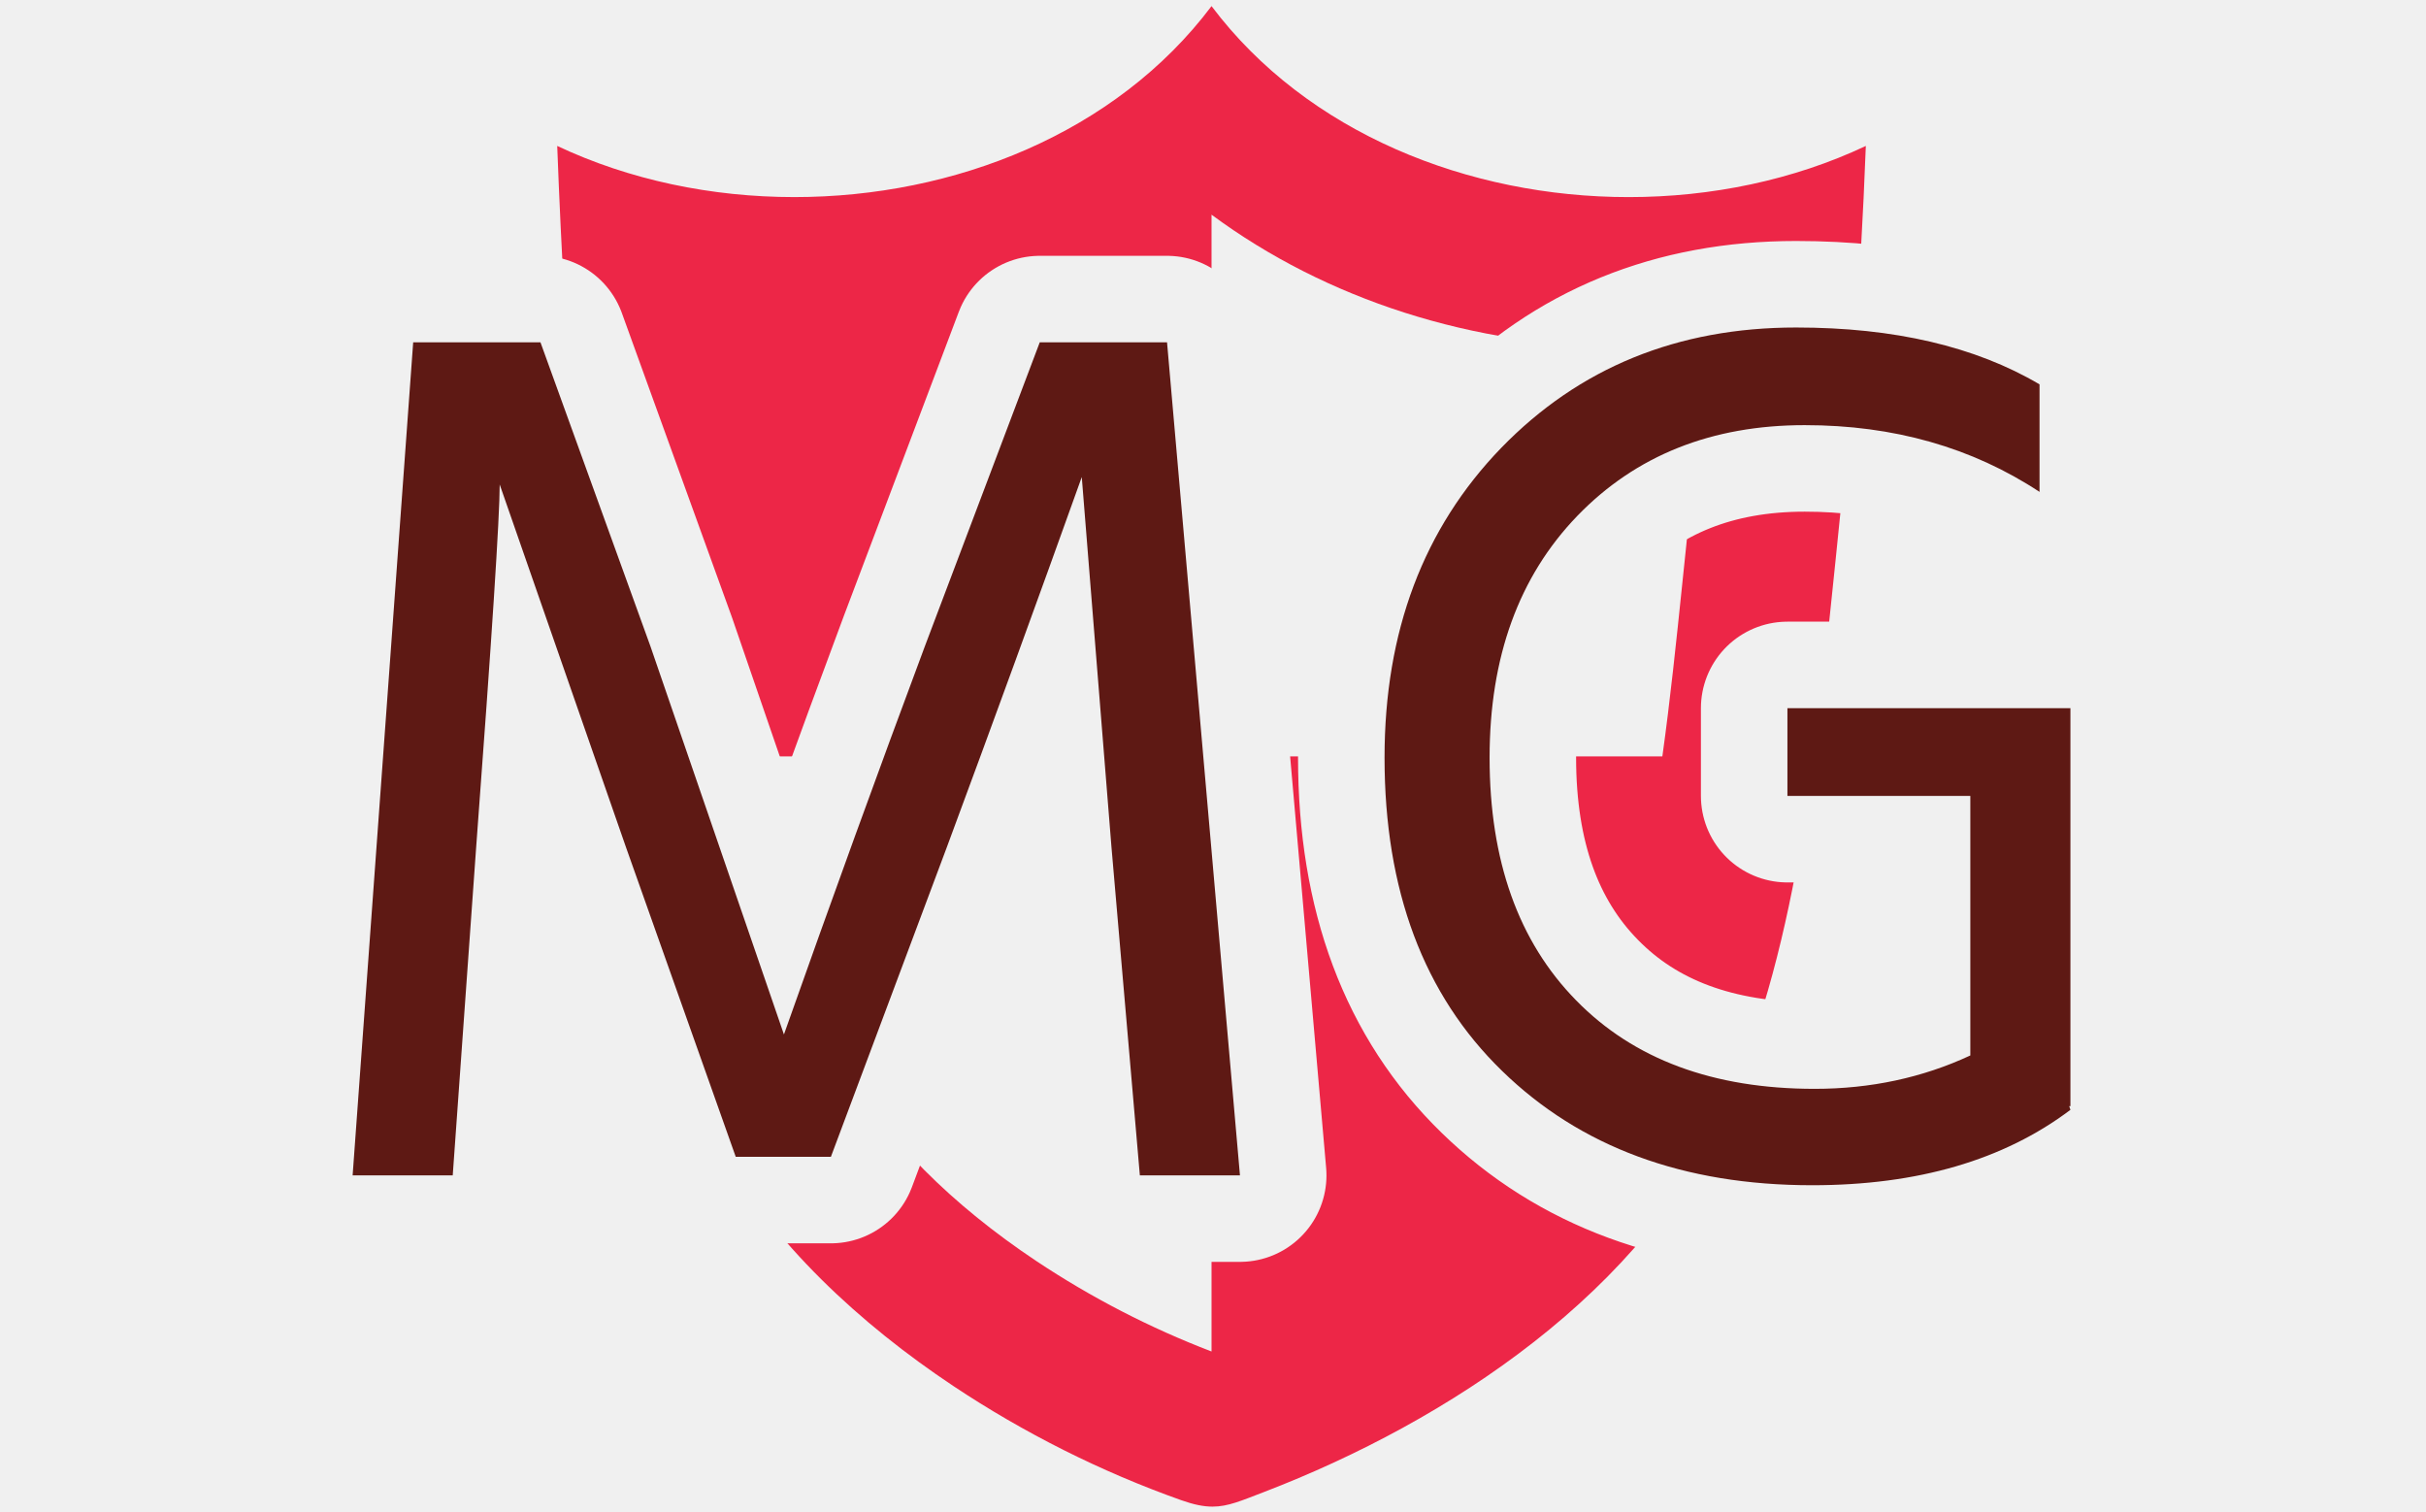
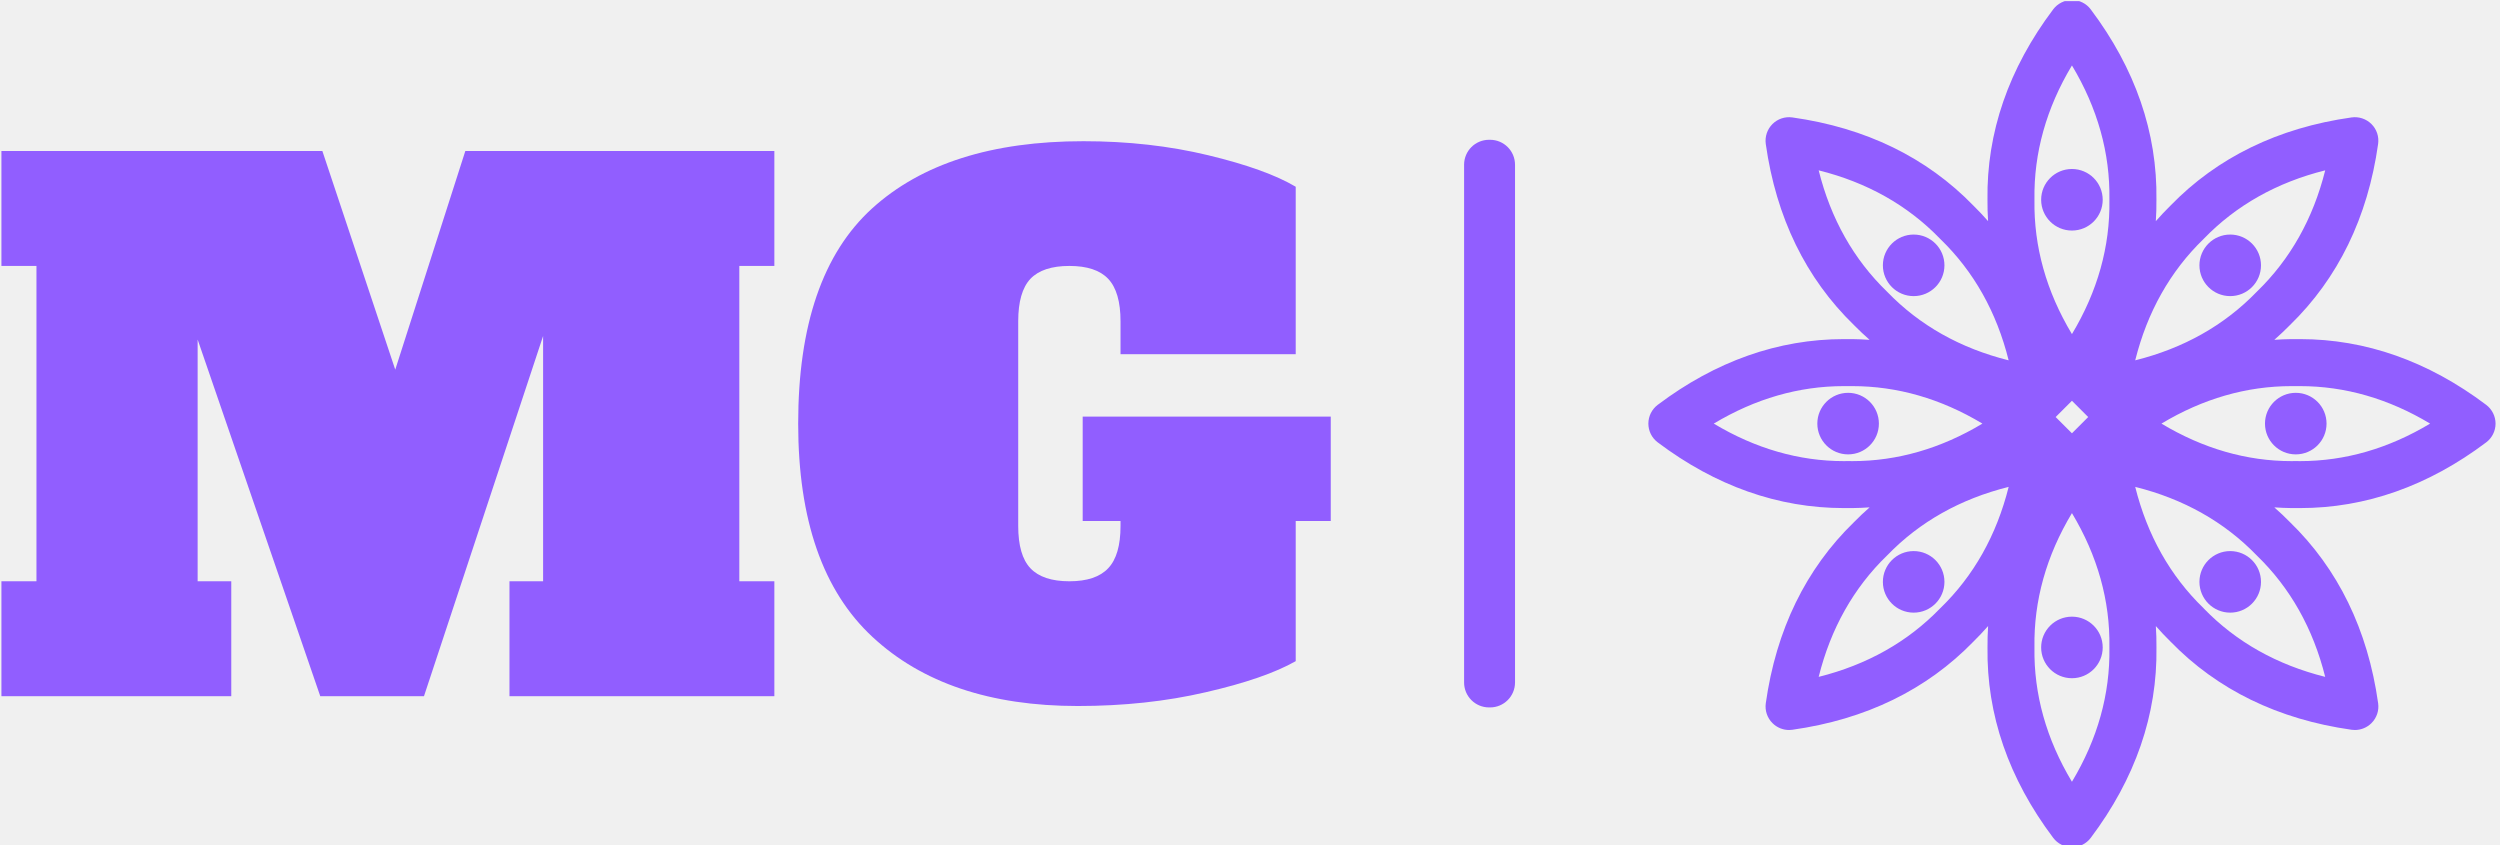
- <svg xmlns="http://www.w3.org/2000/svg" version="1.1" width="1000" height="623" viewBox="0 0 1000 623">
-   <g transform="matrix(1,0,0,1,-0.6060606,0.2522267)">
-     <svg viewBox="0 0 396 247" data-background-color="#ff5858" preserveAspectRatio="xMidYMid meet" height="623" width="1000">
-       <g id="tight-bounds" transform="matrix(1,0,0,1,0.24,-0.1)">
-         <svg viewBox="0 0 395.52 247.2" height="247.2" width="395.52">
+ <svg xmlns="http://www.w3.org/2000/svg" version="1.1" width="1000" height="338" viewBox="0 0 1000 338">
+   <g transform="matrix(1,0,0,1,-0.6060606,0.4431447)">
+     <svg viewBox="0 0 396 134" data-background-color="#0b022d" preserveAspectRatio="xMidYMid meet" height="338" width="1000">
+       <g id="tight-bounds" transform="matrix(1,0,0,1,0.24,-0.1756846)">
+         <svg viewBox="0 0 395.52 134.351" height="134.351" width="395.52">
          <g>
-             <svg />
-           </g>
-           <g>
-             <svg viewBox="0 0 395.52 247.2" height="247.2" width="395.52">
-               <g transform="matrix(1,0,0,1,39.552,37.36113)">
-                 <svg viewBox="0 0 316.416 172.478" height="172.478" width="316.416">
-                   <g>
-                     <svg viewBox="0 0 316.416 172.478" height="172.478" width="316.416">
+             <svg viewBox="0 0 742.085 252.074" height="134.351" width="395.52">
+               <g>
+                 <rect width="15.155" height="168.889" x="435.192" y="41.592" fill="#915eff" opacity="1" stroke-width="0" stroke="transparent" fill-opacity="1" class="rect-o-0" data-fill-palette-color="primary" rx="1%" id="o-0" data-palette-color="#915eff" />
+               </g>
+               <g transform="matrix(1,0,0,1,0,42.01227)">
+                 <svg viewBox="0 0 395.52 168.049" height="168.049" width="395.52">
+                   <g id="textblocktransform">
+                     <svg viewBox="0 0 395.52 168.049" height="168.049" width="395.52" id="textblock">
                      <g>
-                         <svg viewBox="0 0 316.416 172.478" height="172.478" width="316.416">
-                           <g>
-                             <svg viewBox="0 0 316.416 172.478" height="172.478" width="316.416">
-                               <g id="textblocktransform">
-                                 <svg viewBox="0 0 316.416 172.478" height="172.478" width="316.416" id="textblock">
-                                   <g>
-                                     <svg viewBox="0 0 316.416 172.478" height="172.478" width="316.416">
-                                       <g transform="matrix(1,0,0,1,0,0)">
-                                         <svg width="316.416" viewBox="-0.5 -38.3 77.5 42.7" height="172.478" data-palette-color="#5e1914">
-                                           <path d="M8.5-13.3L7.55 0 3.5 0 5.95-33.7 11.1-33.7 15.55-21.4 20.95-5.7Q23.85-13.9 26.65-21.4L26.65-21.4 31.3-33.7 36.45-33.7 39.4 0 35.35 0 34.2-13.3 33-28.25Q30.35-20.85 27.55-13.3L27.55-13.3 22.85-0.75 19-0.75 14.55-13.3 9.45-27.95Q9.45-26 8.5-13.3L8.5-13.3ZM72.95-2.8L73-2.65Q68.95 0.4 62.55 0.4L62.55 0.4Q54.75 0.4 50-4.23 45.25-8.85 45.25-16.9L45.25-16.9Q45.25-24.55 49.97-29.43 54.7-34.3 61.9-34.3L61.9-34.3Q67.85-34.3 71.75-32L71.75-32 71.75-27.65Q67.65-30.35 62.25-30.35L62.25-30.35Q56.6-30.35 53.05-26.68 49.5-23 49.5-16.9L49.5-16.9Q49.5-10.65 53-7.08 56.5-3.5 62.65-3.5L62.65-3.5Q66.05-3.5 68.95-4.85L68.95-4.85 68.95-15.35 61.55-15.35 61.55-18.9 73-18.9 73-2.8 72.95-2.8Z" opacity="1" transform="matrix(1,0,0,1,0,0)" fill="#5e1914" class="wordmark-text-0" data-fill-palette-color="primary" id="text-0" />
-                                         </svg>
-                                       </g>
-                                     </svg>
-                                   </g>
-                                 </svg>
-                               </g>
+                         <svg viewBox="0 0 395.52 168.049" height="168.049" width="395.52">
+                           <g transform="matrix(1,0,0,1,0,0)">
+                             <svg width="395.52" viewBox="1 -39.6 94.85 40.3" height="168.049" data-palette-color="#915eff">
+                               <path d="M56.15-38.9L56.15-30.7 53.65-30.7 53.65-8.2 56.15-8.2 56.15 0 37.25 0 37.25-8.2 39.65-8.2 39.65-25.7 31.15 0 23.75 0 15-25.45 15-8.2 17.4-8.2 17.4 0 1 0 1-8.2 3.5-8.2 3.5-30.7 1-30.7 1-38.9 23.9-38.9 29.1-23.3 34.1-38.9 56.15-38.9ZM95.85-19.95L95.85-12.5 93.35-12.5 93.35-2.5Q91.15-1.25 86.92-0.28 82.7 0.7 77.8 0.7L77.8 0.7Q68.45 0.7 63.15-4.23 57.85-9.15 57.85-19.45L57.85-19.45Q57.85-30 63.12-34.8 68.4-39.6 78.2-39.6L78.2-39.6Q82.95-39.6 87.1-38.6 91.25-37.6 93.35-36.35L93.35-36.35 93.35-24.4 80.85-24.4 80.85-26.75Q80.85-28.85 79.97-29.78 79.1-30.7 77.2-30.7L77.2-30.7Q75.3-30.7 74.42-29.78 73.55-28.85 73.55-26.75L73.55-26.75 73.55-12.15Q73.55-10.05 74.42-9.13 75.3-8.2 77.2-8.2L77.2-8.2Q79.1-8.2 79.97-9.13 80.85-10.05 80.85-12.15L80.85-12.15 80.85-12.5 78.15-12.5 78.15-19.95 95.85-19.95Z" opacity="1" transform="matrix(1,0,0,1,0,0)" fill="#915eff" class="wordmark-text-0" data-fill-palette-color="primary" id="text-0" />
                            </svg>
                          </g>
-                           <g />
                        </svg>
                      </g>
                    </svg>
                  </g>
                </svg>
              </g>
-               <g mask="url(&quot;#f8865797-87e0-49a2-b335-1dea5a1efb4c&quot;)">
-                 <g transform="matrix(2.452, 0, 0, 2.452, 90.83072, 1)">
-                   <svg version="1.1" x="0" y="0" viewBox="6.391 0 87.218 100" enable-background="new 0 0 100 100" xml:space="preserve" height="100" width="87.218" class="icon-none" data-fill-palette-color="accent" id="none">
-                     <path fill="#ed2647" d="M77.806 12.728C67.152 12.728 56.381 8.48 50 0c-6.38 8.479-17.154 12.727-27.807 12.727-5.508 0-10.983-1.135-15.802-3.409 0.54 14.316 1.604 28.825 3.999 42.962 1.222 7.749 2.422 16.888 6.666 23.668 3.729 6.528 9.515 11.869 15.722 16.006 4.715 3.137 9.846 5.717 15.187 7.612 0.853 0.303 1.502 0.434 2.1 0.434 1.036 0 1.917-0.394 3.434-0.974 12.28-4.715 25.46-13.388 30.882-25.855 4.878-11.093 5.954-24.273 7.206-36.19 0.968-9.189 1.671-18.426 2.022-27.663C88.79 11.592 83.312 12.728 77.806 12.728zM81.641 35.937l-0.267 2.568c-0.396 3.824-0.797 7.694-1.326 11.496H50v39.658c-0.001 0-0.002 0.001-0.003 0.001-4.081-1.561-8.003-3.585-11.673-6.026-5.664-3.775-10.016-8.147-12.584-12.645l-0.1-0.175-0.107-0.171c-2.877-4.597-4.016-11.91-5.021-18.363l-0.244-1.557-0.009-0.056-0.01-0.056c-0.034-0.201-0.065-0.408-0.099-0.609H50V13.899l0 0c7.62 5.639 17.418 8.829 27.806 8.829 1.693 0 3.378-0.086 5.046-0.257C82.525 26.877 82.121 31.375 81.641 35.937z" data-fill-palette-color="accent" />
-                   </svg>
-                 </g>
+               <g transform="matrix(1,0,0,1,490.0196,0)">
+                 <svg viewBox="0 0 252.066 252.074" height="252.074" width="252.066">
+                   <g>
+                     <svg version="1.1" x="0" y="0" viewBox="18.351 18.348 63.302 63.304" enable-background="new 0 0 100 100" xml:space="preserve" height="252.074" width="252.066" class="icon-icon-0" data-fill-palette-color="accent" id="icon-0">
+                       <g fill="#915eff" data-fill-palette-color="accent">
+                         <path fill="#915eff" d="M80.951 48.597c-4.329-3.261-9.009-4.911-13.907-4.911-0.107 0-0.213 0-0.32 0.002-0.104-0.002-0.212-0.002-0.318-0.002-0.431 0-0.857 0.029-1.283 0.054 0.399-0.354 0.792-0.717 1.168-1.103 3.598-3.496 5.814-8.047 6.587-13.531 0.078-0.548-0.105-1.098-0.496-1.487-0.391-0.39-0.941-0.573-1.488-0.497-5.482 0.773-10.035 2.99-13.529 6.589-0.384 0.373-0.744 0.764-1.097 1.161 0.032-0.53 0.054-1.062 0.046-1.597 0.073-5.016-1.579-9.801-4.91-14.227-0.331-0.44-0.851-0.7-1.401-0.7-0.552 0-1.072 0.26-1.404 0.7-3.33 4.425-4.981 9.211-4.909 14.227-0.008 0.535 0.014 1.066 0.045 1.597-0.352-0.396-0.713-0.788-1.097-1.161-3.493-3.599-8.045-5.816-13.529-6.589-0.549-0.076-1.098 0.107-1.487 0.497-0.39 0.391-0.574 0.941-0.498 1.487 0.774 5.484 2.99 10.036 6.588 13.531 0.375 0.386 0.769 0.748 1.168 1.103-0.427-0.024-0.854-0.054-1.284-0.054-0.107 0-0.213 0-0.319 0.002-0.106-0.002-0.212-0.002-0.321-0.002-4.898 0-9.577 1.65-13.905 4.911-0.44 0.332-0.7 0.851-0.7 1.402 0 0.553 0.259 1.071 0.7 1.403 4.329 3.26 9.008 4.91 13.908 4.91 0.106 0 0.212 0 0.318-0.002 0.106 0.002 0.223-0.006 0.318 0.002 0.432 0 0.859-0.029 1.288-0.053-0.399 0.354-0.793 0.717-1.168 1.104-3.599 3.494-5.816 8.047-6.59 13.529-0.077 0.547 0.107 1.096 0.498 1.486 0.331 0.332 0.779 0.516 1.242 0.516 0.081 0 0.163-0.006 0.246-0.018 5.484-0.773 10.036-2.99 13.529-6.588 0.384-0.373 0.745-0.766 1.097-1.162-0.031 0.531-0.053 1.062-0.045 1.598-0.073 5.016 1.579 9.801 4.909 14.227 0.332 0.441 0.853 0.701 1.404 0.701 0.551 0 1.07-0.26 1.402-0.701 3.33-4.426 4.982-9.211 4.909-14.227 0.008-0.535-0.014-1.066-0.046-1.596 0.353 0.396 0.712 0.789 1.097 1.16 3.494 3.598 8.046 5.814 13.529 6.588 0.082 0.012 0.165 0.018 0.246 0.018 0.461 0 0.91-0.184 1.242-0.516 0.391-0.391 0.574-0.939 0.496-1.486-0.772-5.484-2.99-10.037-6.588-13.529-0.375-0.387-0.77-0.75-1.169-1.104 0.428 0.023 0.855 0.053 1.286 0.053 0.107 0 0.213 0 0.317-0.002 0.106 0.002 0.213 0.002 0.318 0.002 0.001 0 0 0 0.001 0 4.899 0 9.579-1.65 13.908-4.91 0.44-0.332 0.7-0.85 0.7-1.403C81.651 49.448 81.392 48.929 80.951 48.597zM48.784 49.509l1.217-1.215 1.214 1.215-1.214 1.215L48.784 49.509zM59.828 36.215c0.013-0.014 0.026-0.027 0.039-0.04 2.41-2.489 5.449-4.198 9.058-5.099-0.901 3.607-2.61 6.646-5.099 9.057-0.014 0.012-0.027 0.027-0.04 0.04-2.411 2.489-5.449 4.198-9.057 5.099C55.63 41.665 57.339 38.624 59.828 36.215zM47.2 33.247c-0.054-3.464 0.886-6.822 2.801-10.009 1.914 3.187 2.854 6.545 2.799 10.008 0 0.02 0 0.039 0 0.058 0.056 3.463-0.885 6.82-2.799 10.008-1.915-3.188-2.854-6.544-2.801-10.009C47.2 33.285 47.2 33.266 47.2 33.247zM31.077 31.076c3.608 0.9 6.647 2.609 9.056 5.099 0.014 0.013 0.027 0.026 0.04 0.04 2.489 2.409 4.199 5.448 5.098 9.057-3.606-0.901-6.646-2.61-9.057-5.101-0.013-0.013-0.027-0.026-0.039-0.039C33.686 37.722 31.977 34.684 31.077 31.076zM33.303 52.799c-0.009 0-0.018 0-0.027 0s-0.019 0-0.029 0c-0.096 0.002-0.192 0.004-0.289 0.004-3.361 0-6.62-0.941-9.72-2.803 3.099-1.861 6.358-2.801 9.717-2.801 0.098 0 0.195 0 0.292 0.002 0.019 0.001 0.038 0.001 0.056 0 0.098-0.002 0.195-0.002 0.292-0.002 3.359 0 6.619 0.939 9.717 2.801-3.099 1.862-6.359 2.803-9.719 2.803C33.496 52.803 33.399 52.801 33.303 52.799zM40.174 63.785c-0.014 0.014-0.027 0.025-0.041 0.039-2.409 2.488-5.448 4.197-9.056 5.1 0.899-3.607 2.608-6.646 5.098-9.059 0.013-0.012 0.026-0.025 0.041-0.039 2.409-2.488 5.448-4.197 9.056-5.098C44.371 58.336 42.662 61.375 40.174 63.785zM52.8 66.752c0.056 3.465-0.885 6.822-2.799 10.01-1.915-3.188-2.854-6.545-2.801-10.01 0-0.02 0-0.037 0-0.055-0.054-3.465 0.886-6.822 2.801-10.01 1.914 3.188 2.854 6.545 2.799 10.01C52.8 66.715 52.8 66.732 52.8 66.752zM68.924 68.924c-3.607-0.902-6.646-2.611-9.058-5.098-0.013-0.014-0.025-0.027-0.038-0.041-2.489-2.41-4.198-5.449-5.099-9.057 3.607 0.9 6.646 2.609 9.056 5.098 0.014 0.014 0.026 0.027 0.04 0.039C66.314 62.277 68.022 65.314 68.924 68.924zM67.042 52.803c-0.096 0-0.192-0.002-0.289-0.004-0.01 0-0.02 0-0.029 0-0.009 0-0.018 0-0.028 0-0.096 0.002-0.192 0.004-0.289 0.004-3.361 0-6.62-0.941-9.718-2.803 3.098-1.861 6.356-2.801 9.717-2.801 0.097 0 0.194 0 0.29 0.002 0.02 0.001 0.039 0.001 0.058 0 0.097-0.002 0.194-0.002 0.291-0.002 3.36 0 6.62 0.939 9.718 2.801C73.664 51.861 70.404 52.803 67.042 52.803z" data-fill-palette-color="accent" />
+                         <circle fill="#915eff" cx="66.725" cy="50" r="2.3" data-fill-palette-color="accent" />
+                         <circle fill="#915eff" cx="33.276" cy="50" r="2.3" data-fill-palette-color="accent" />
+                         <circle fill="#915eff" cx="50" cy="66.725" r="2.3" data-fill-palette-color="accent" />
+                         <circle fill="#915eff" cx="50" cy="33.275" r="2.3" data-fill-palette-color="accent" />
+                         <circle fill="#915eff" cx="61.827" cy="61.825" r="2.3" data-fill-palette-color="accent" />
+                         <circle fill="#915eff" cx="38.174" cy="38.174" r="2.3" data-fill-palette-color="accent" />
+                         <circle fill="#915eff" cx="38.174" cy="61.825" r="2.3" data-fill-palette-color="accent" />
+                         <circle fill="#915eff" cx="61.827" cy="38.174" r="2.3" data-fill-palette-color="accent" />
+                       </g>
+                     </svg>
+                   </g>
+                 </svg>
              </g>
-               <mask id="f8865797-87e0-49a2-b335-1dea5a1efb4c">
-                 <rect width="640" height="400" fill="white" />
-                 <g transform="matrix(1,0,0,1,39.552,37.36113)">
-                   <svg viewBox="0 0 316.416 172.478" height="172.478" width="316.416">
-                     <g>
-                       <svg viewBox="0 0 316.416 172.478" height="172.478" width="316.416">
-                         <g>
-                           <svg viewBox="0 0 316.416 172.478" height="172.478" width="316.416">
-                             <g>
-                               <svg viewBox="0 0 316.416 172.478" height="172.478" width="316.416">
-                                 <g id="SvgjsG1062">
-                                   <svg viewBox="0 0 316.416 172.478" height="172.478" width="316.416" id="SvgjsSvg1061">
-                                     <g>
-                                       <svg viewBox="0 0 316.416 172.478" height="172.478" width="316.416">
-                                         <g transform="matrix(1,0,0,1,0,0)">
-                                           <svg width="316.416" viewBox="-0.5 -38.3 77.5 42.7" height="172.478" data-palette-color="#5e1914">
-                                             <path d="M8.5-13.3L7.55 0 3.5 0 5.95-33.7 11.1-33.7 15.55-21.4 20.95-5.7Q23.85-13.9 26.65-21.4L26.65-21.4 31.3-33.7 36.45-33.7 39.4 0 35.35 0 34.2-13.3 33-28.25Q30.35-20.85 27.55-13.3L27.55-13.3 22.85-0.75 19-0.75 14.55-13.3 9.45-27.95Q9.45-26 8.5-13.3L8.5-13.3ZM72.95-2.8L73-2.65Q68.95 0.4 62.55 0.4L62.55 0.4Q54.75 0.4 50-4.23 45.25-8.85 45.25-16.9L45.25-16.9Q45.25-24.55 49.97-29.43 54.7-34.3 61.9-34.3L61.9-34.3Q67.85-34.3 71.75-32L71.75-32 71.75-27.65Q67.65-30.35 62.25-30.35L62.25-30.35Q56.6-30.35 53.05-26.68 49.5-23 49.5-16.9L49.5-16.9Q49.5-10.65 53-7.08 56.5-3.5 62.65-3.5L62.65-3.5Q66.05-3.5 68.95-4.85L68.95-4.85 68.95-15.35 61.55-15.35 61.55-18.9 73-18.9 73-2.8 72.95-2.8Z" opacity="1" transform="matrix(1,0,0,1,0,0)" fill="#5e1914" class="wordmark-text-0" data-fill-palette-color="primary" id="SvgjsPath1060" stroke-width="7" stroke="black" stroke-linejoin="round" />
-                                           </svg>
-                                         </g>
-                                       </svg>
-                                     </g>
-                                   </svg>
-                                 </g>
-                               </svg>
-                             </g>
-                             <g />
-                           </svg>
-                         </g>
-                       </svg>
-                     </g>
-                   </svg>
-                 </g>
-               </mask>
            </svg>
          </g>
          <defs />
        </svg>
-         <rect width="395.52" height="247.2" fill="none" stroke="none" visibility="hidden" />
+         <rect width="395.52" height="134.351" fill="none" stroke="none" visibility="hidden" />
      </g>
    </svg>
  </g>
</svg>
